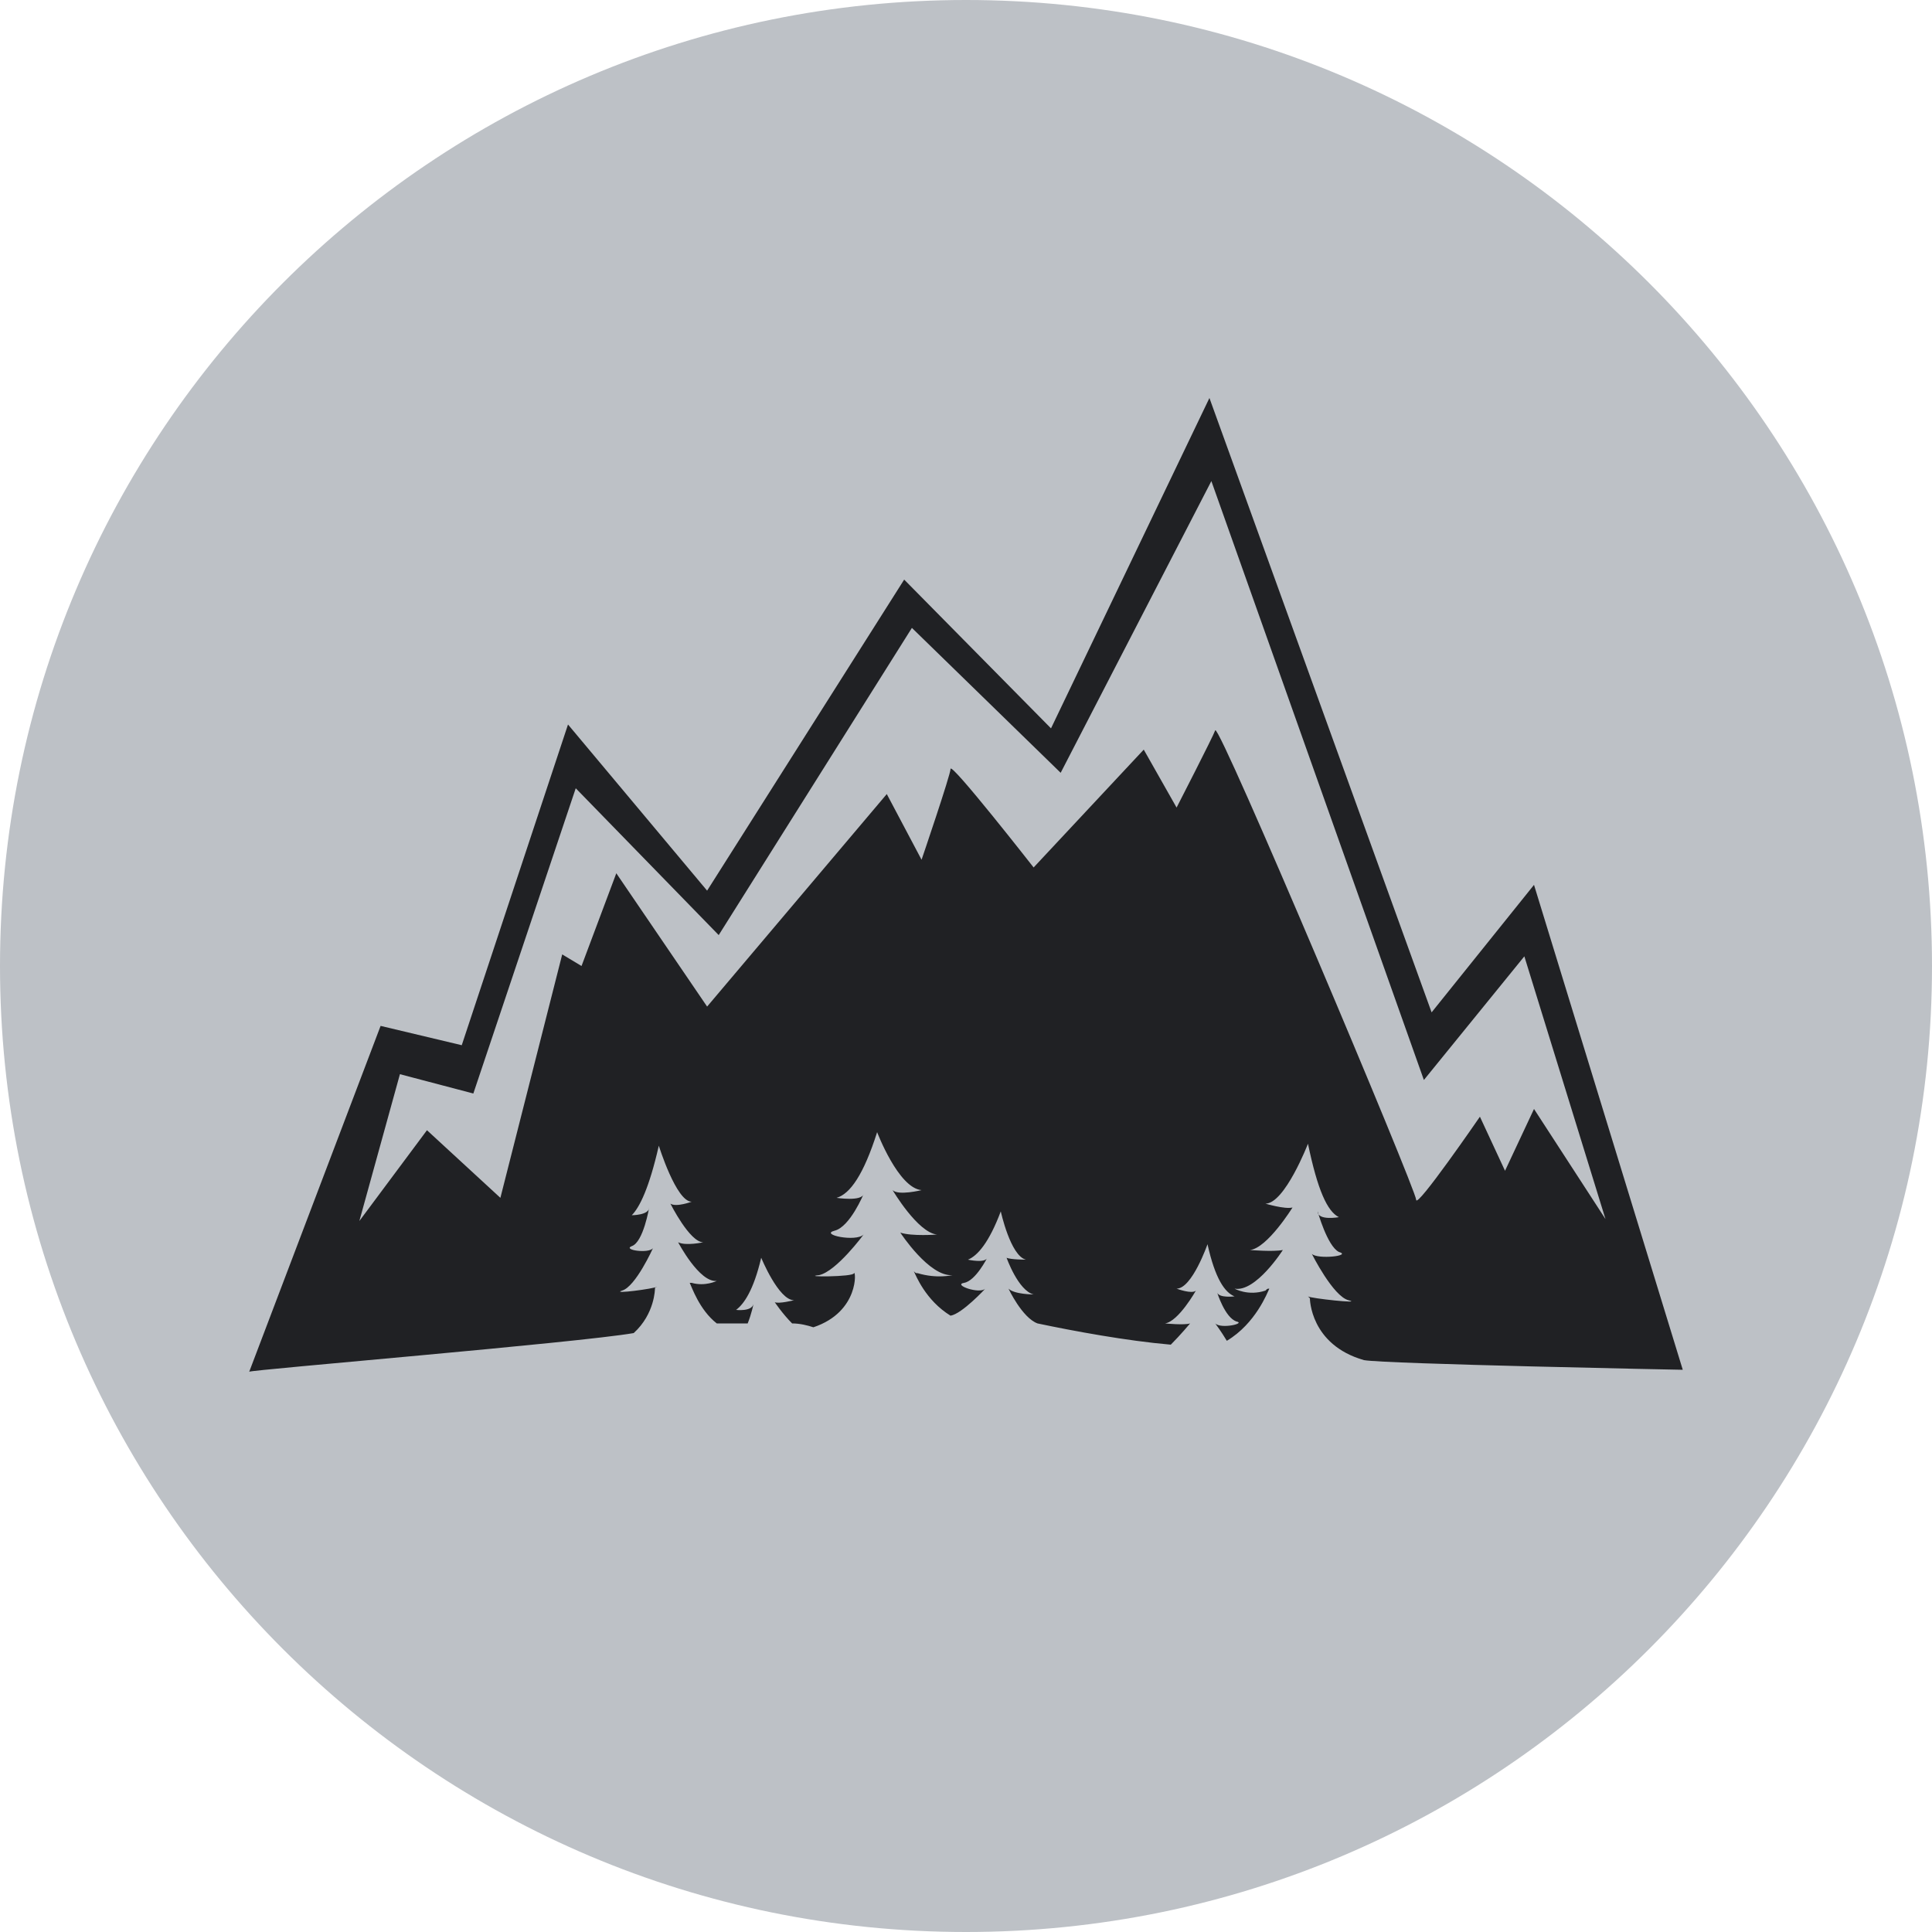
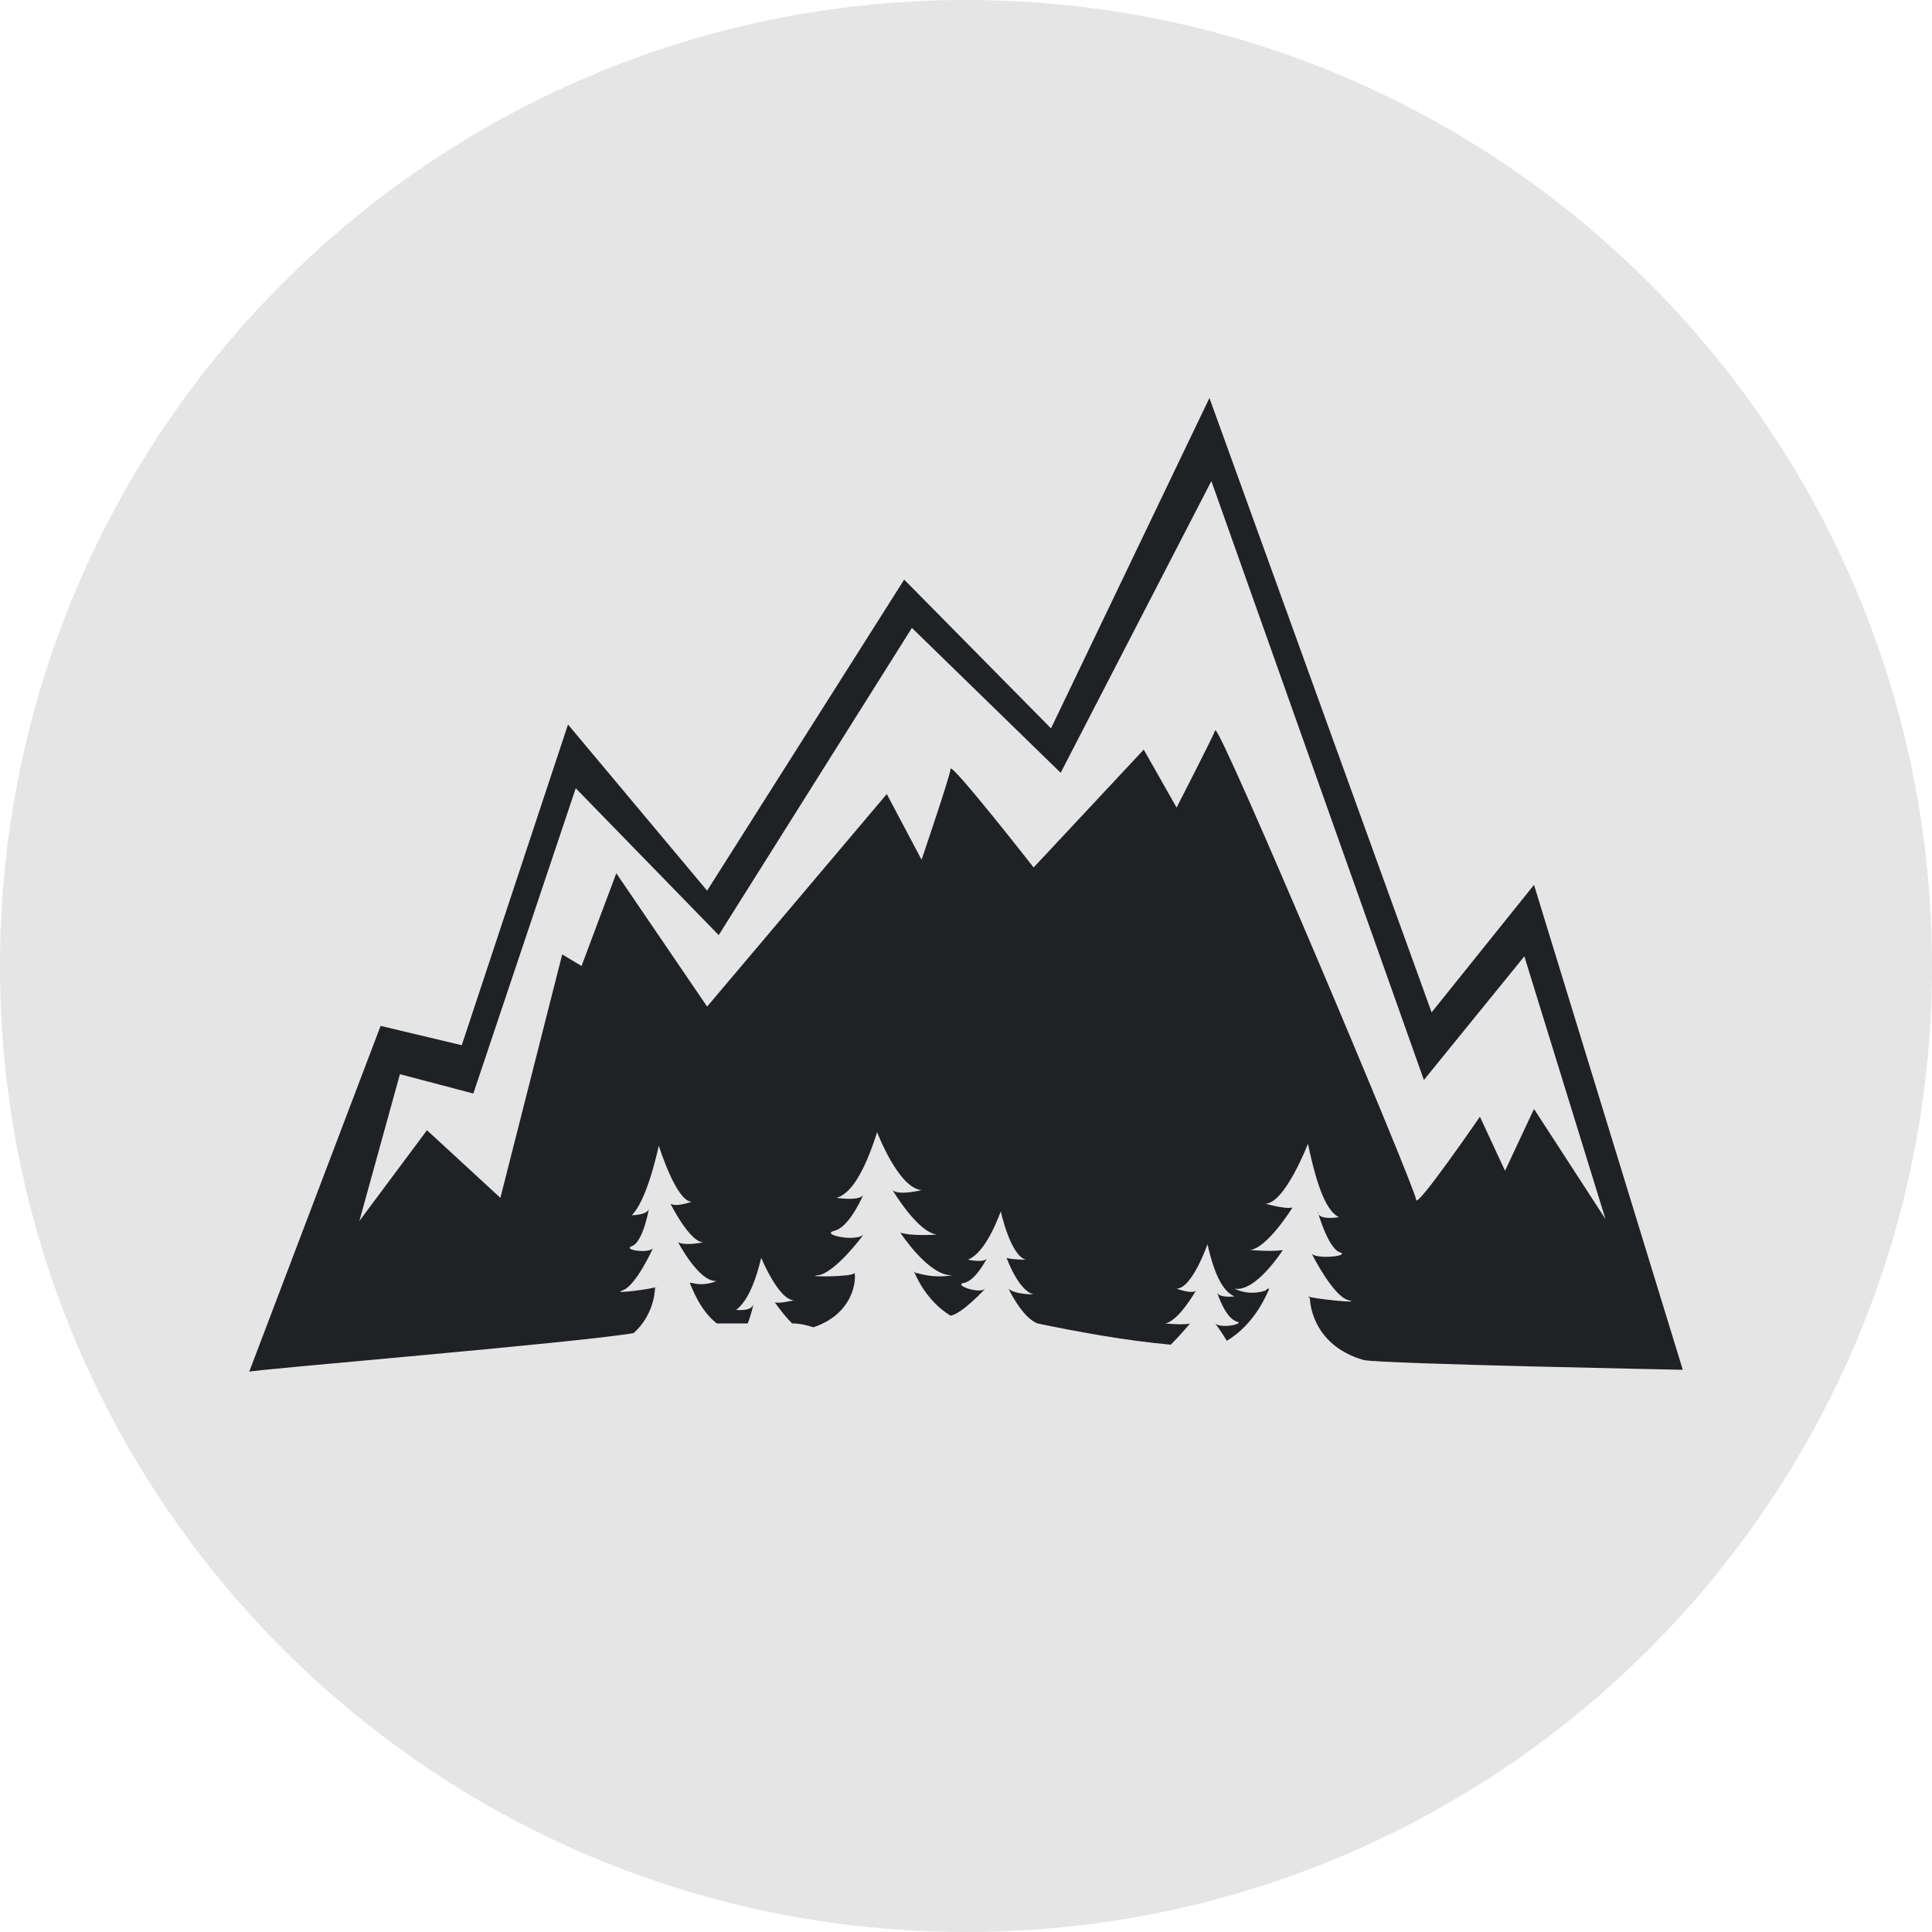
<svg xmlns="http://www.w3.org/2000/svg" viewBox="0 0 100 100" isolation="isolate">
-   <circle fill="#bdc1c6" cx="50" cy="50" r="50" />
+   <circle fill="#e5e5e5" cx="50" cy="50" r="50" />
  <path fill="#202124" d="M32.8 69C33.9 68 33.9 66.7 33.9 66.7 33.9 66.7 33.9 66.6 34 66.6 33.9 66.7 31.6 67 32.2 66.8 32.9 66.6 33.8 64.6 33.8 64.6 33.6 64.9 32.2 64.7 32.7 64.5 33.3 64.3 33.6 62.5 33.6 62.5 33.6 62.9 32.7 62.9 32.7 62.9 33.1 62.5 33.6 61.5 34.1 59.3 34.1 59.3 35 62.2 35.8 62.2 35.8 62.2 35 62.5 34.7 62.3 34.7 62.3 35.7 64.3 36.4 64.3 36.4 64.3 35.5 64.5 35.1 64.3 35.1 64.3 36.2 66.4 37.1 66.3 37.1 66.3 36.5 66.6 35.8 66.4 35.7 66.4 35.7 66.4 35.7 66.4 35.8 66.6 36.2 67.8 37.1 68.5 37.7 68.5 38.2 68.5 38.7 68.5 38.9 68 39 67.5 39 67.5 38.9 67.9 38.1 67.8 38.1 67.8 38.5 67.5 39 66.8 39.4 65.1 39.4 65.1 40.3 67.3 41.1 67.3 41.1 67.3 40.3 67.5 40.1 67.4 40.1 67.4 40.5 68 41 68.5 41.4 68.5 41.8 68.6 42.1 68.7 44.5 67.9 44.3 65.7 44.2 65.9 44.2 66.1 41.4 66.1 42.4 66 43.3 65.8 44.7 63.9 44.7 63.9 44.3 64.3 42.4 63.9 43.2 63.7 44 63.5 44.7 61.8 44.7 61.8 44.6 62.2 43.3 62 43.3 62 44 61.8 44.7 60.8 45.4 58.6 45.4 58.6 46.5 61.5 47.7 61.6 47.7 61.6 46.5 61.9 46.2 61.6 46.2 61.6 47.5 63.8 48.5 63.9 48.5 63.9 47.2 64 46.6 63.8 46.6 63.8 48.1 66.1 49.3 66 49.3 66 48.5 66.2 47.5 65.9 47.4 65.9 47.4 65.9 47.3 65.8 47.4 66 47.9 67.3 49.2 68.1 49.8 68 51 66.7 51 66.7 50.7 67 49.3 66.5 49.9 66.4 50.5 66.3 51.1 65.1 51.1 65.1 51 65.4 50.1 65.2 50.1 65.2 50.6 65 51.2 64.3 51.8 62.7 51.8 62.7 52.3 65 53.1 65.2 53.1 65.2 52.3 65.2 52.1 65.1 52.1 65.1 52.7 66.8 53.5 67 53.5 67 52.5 67 52.2 66.7 52.2 66.7 52.9 68.2 53.7 68.5 55.6 68.9 58.3 69.4 60.6 69.6 61.1 69.1 61.6 68.5 61.6 68.5 61.3 68.6 60.3 68.5 60.3 68.5 61 68.4 61.9 66.8 61.9 66.8 61.7 67 60.9 66.7 60.9 66.7 61.7 66.7 62.5 64.4 62.5 64.4 62.9 66.2 63.4 66.9 63.9 67.1 63.9 67.1 63.1 67.2 63 66.9 63 66.9 63.4 68.2 64 68.4 64.5 68.5 63.2 68.8 62.9 68.5 62.9 68.5 63.2 68.9 63.5 69.4 65 68.5 65.6 66.9 65.7 66.7 65.6 66.7 65.6 66.7 65.5 66.8 64.6 67.1 63.9 66.7 63.9 66.7 65 66.9 66.4 64.7 66.4 64.7 65.9 64.8 64.7 64.7 64.7 64.7 65.6 64.6 66.9 62.5 66.9 62.5 66.5 62.6 65.5 62.3 65.5 62.3 66.5 62.3 67.7 59.2 67.7 59.2 68.2 61.6 68.7 62.7 69.3 63 69.3 63 68.2 63.2 68.2 62.7 68.2 62.7 68.7 64.5 69.3 64.8 70 65 68.2 65.2 67.9 64.9 67.9 64.9 69 67.1 69.8 67.3 70.6 67.5 67.8 67.2 67.7 67.1 67.7 67.1 67.8 67.2 67.8 67.2 67.8 67.2 67.8 69.6 70.6 70.4 71.7 70.6 87.1 70.9 87.1 70.9L79.4 45.8 74.1 52.4 62.6 20.6 54.4 37.7 46.8 30 36.6 46.1 29.4 37.5 23.9 54.1 19.7 53.1 12.9 71C13 70.9 29.9 69.5 32.8 69ZM20.7 55.6L24.5 56.6 29.8 40.8 37.2 48.4 47.2 32.5 54.9 40 62.7 24.9 73.7 55.9 78.9 49.5 83.1 63.1 79.4 57.4 77.9 60.6 76.6 57.8C76.6 57.8 73.3 62.6 73.3 62.1 73.3 61.6 63.1 37.4 62.9 37.8 62.8 38.1 60.9 41.8 60.9 41.8L59.2 38.8 53.5 44.9C53.5 44.9 49.2 39.4 49.2 39.8 49.2 40.1 47.7 44.5 47.7 44.5L45.9 41.1 36.6 52.1 31.9 45.2 30.1 50 29.1 49.4 25.9 62 22.1 58.5 18.6 63.2 20.7 55.6Z" />
</svg>
